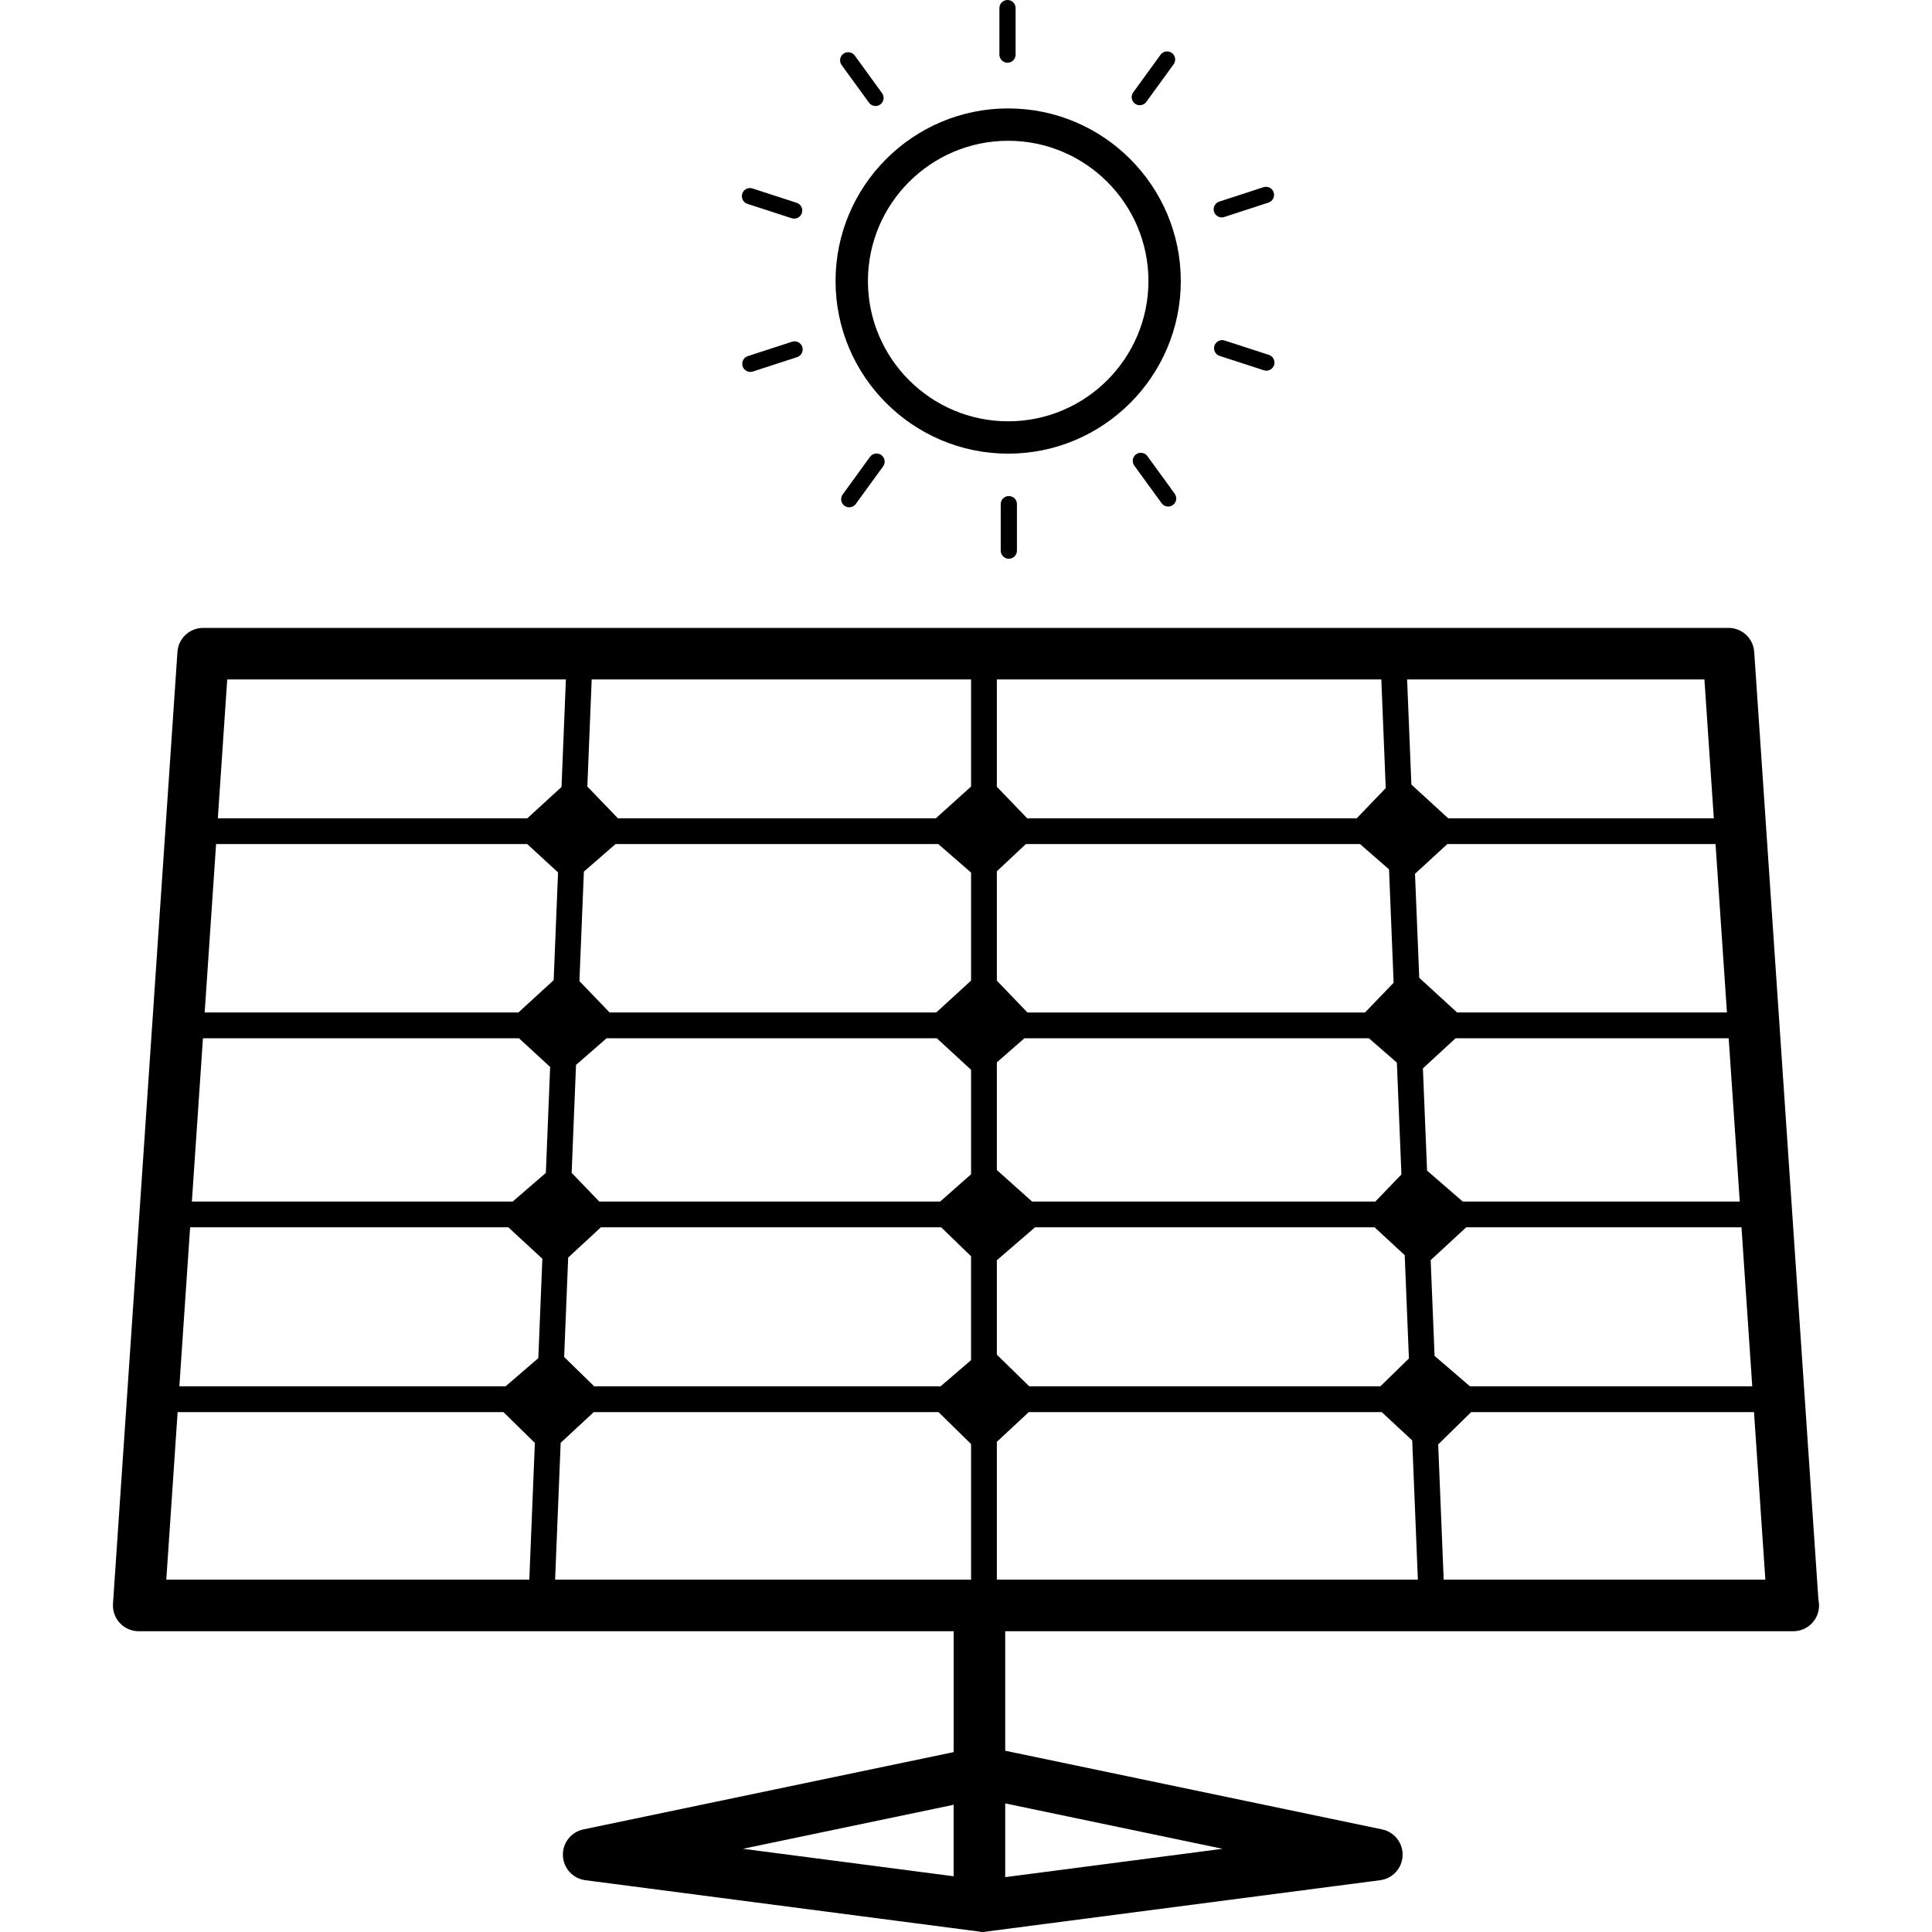
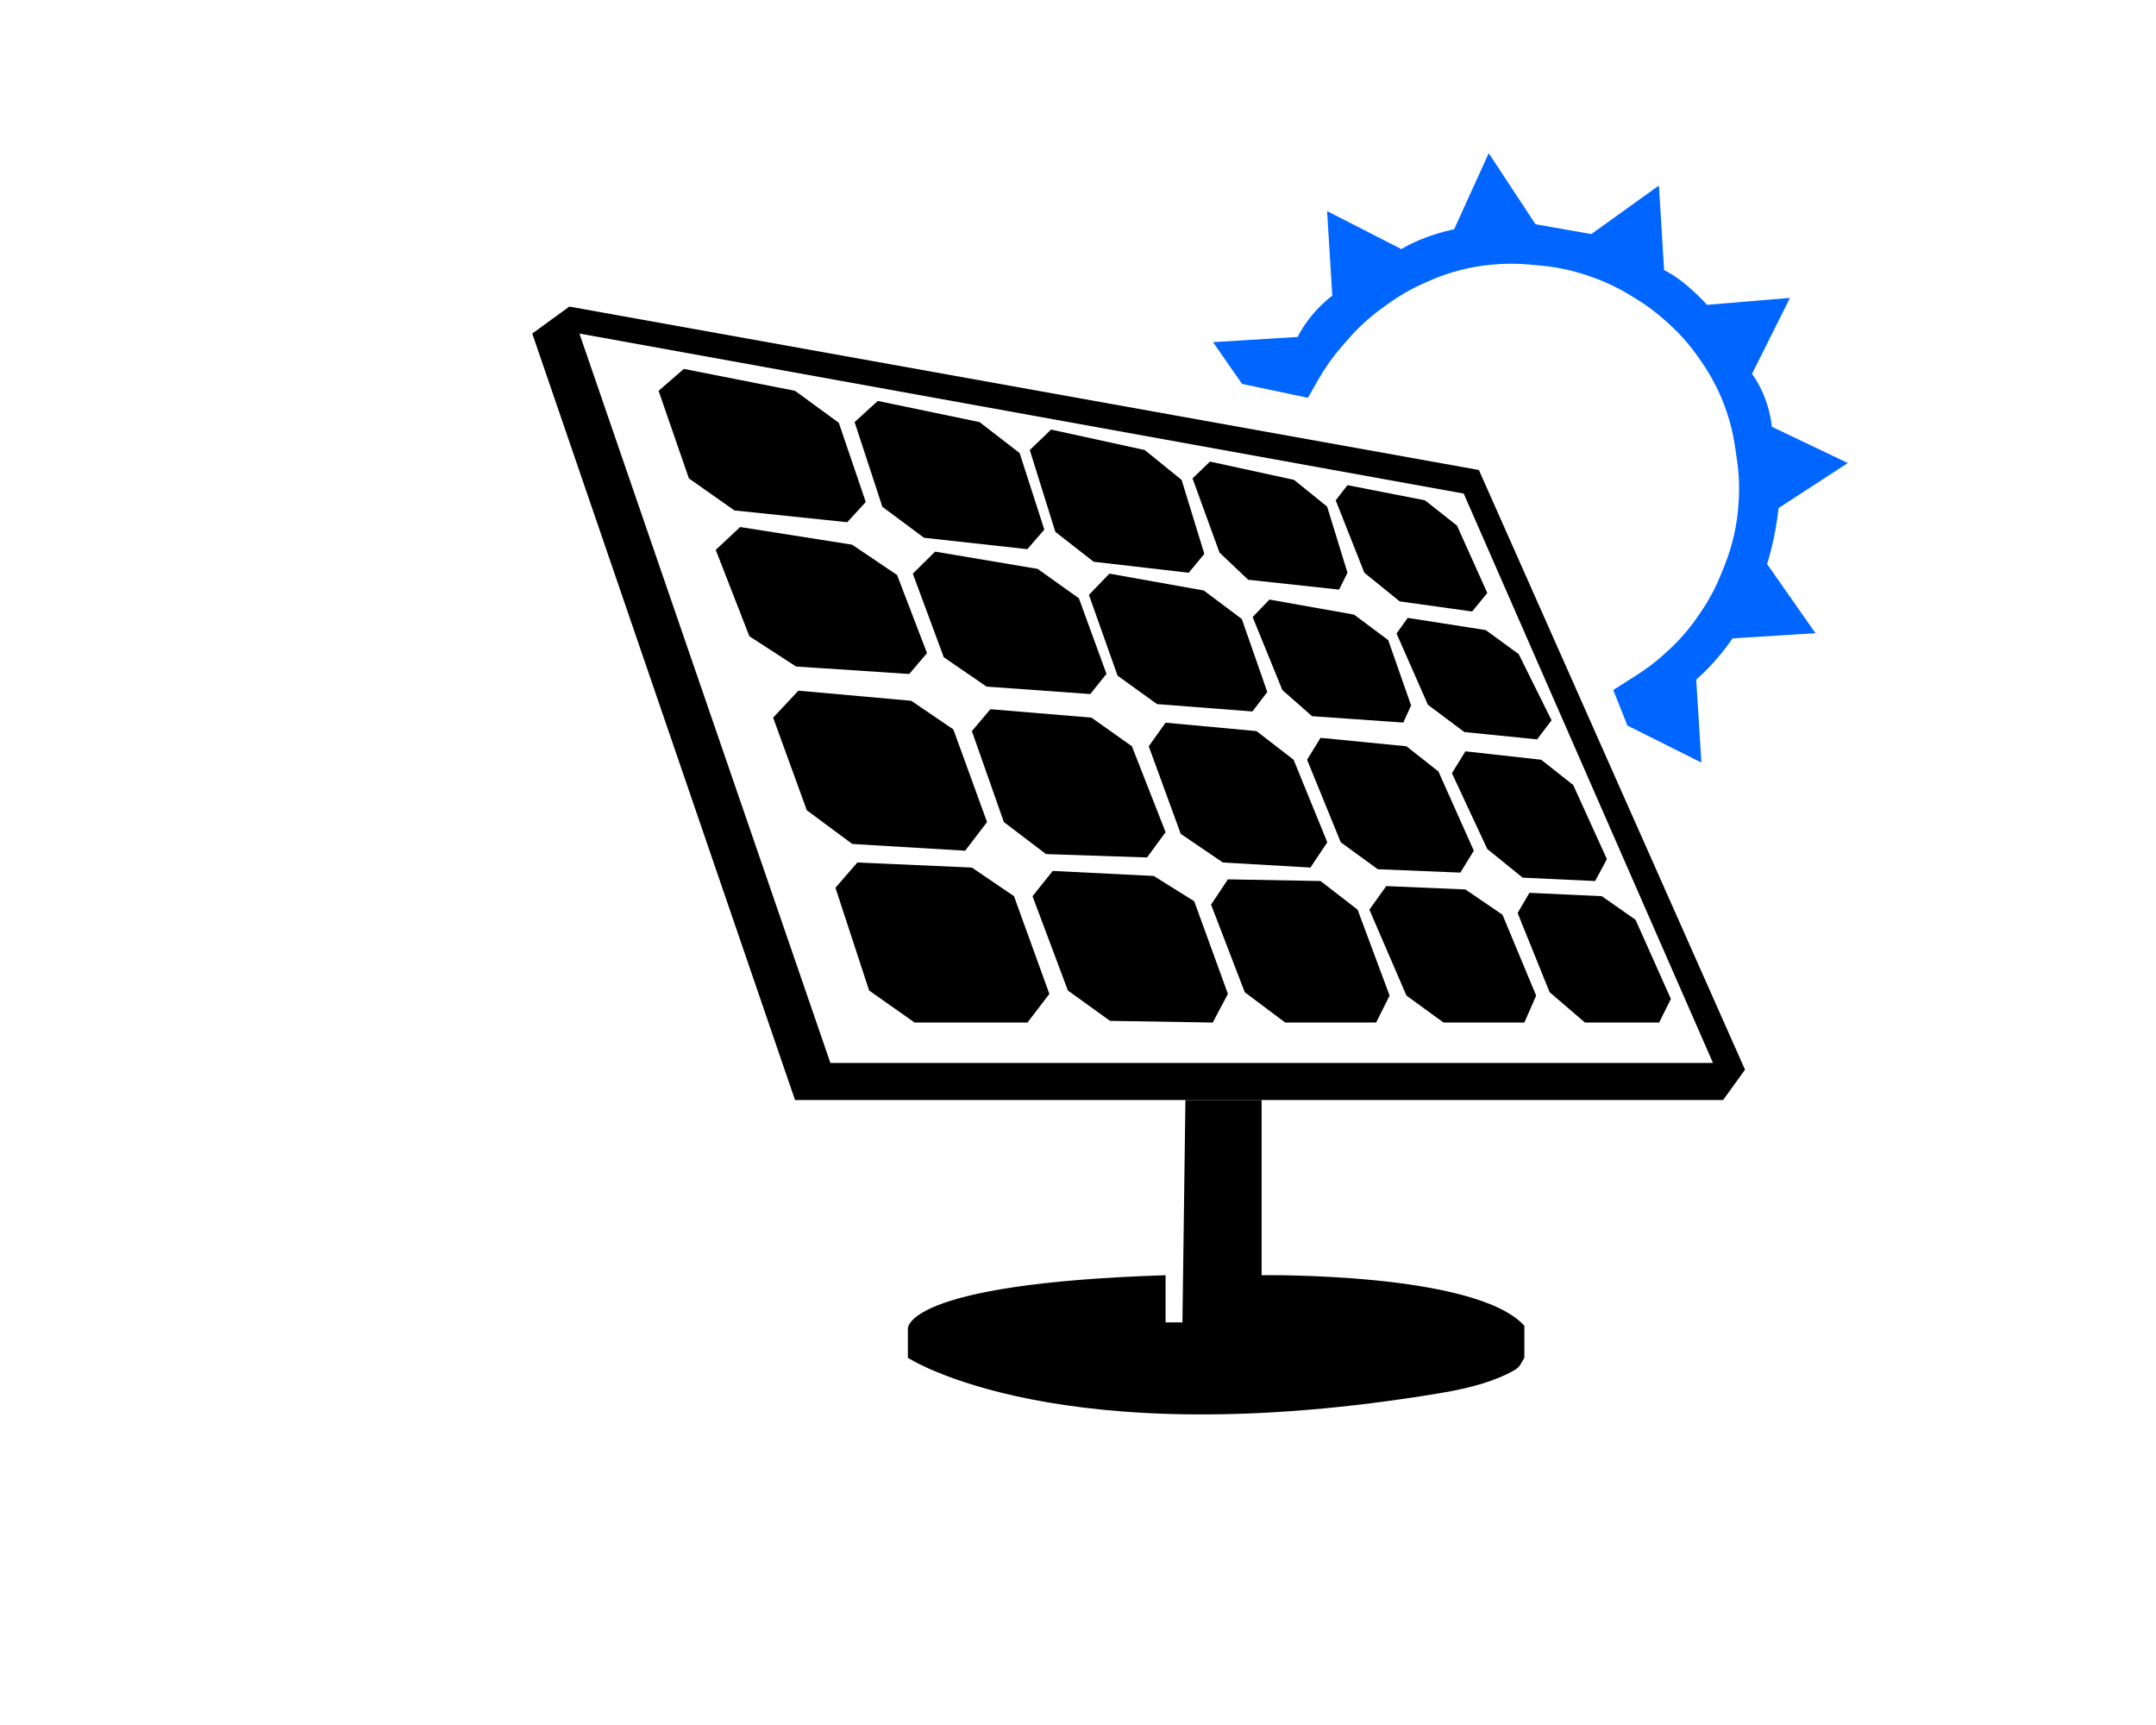
- <svg xmlns="http://www.w3.org/2000/svg" version="1.1" id="Capa_1" x="0px" y="0px" width="537.218px" height="537.218px" viewBox="0 0 537.218 537.218" style="enable-background:new 0 0 537.218 537.218;" xml:space="preserve">
+ <svg xmlns="http://www.w3.org/2000/svg" version="1.0" id="Слой_1" x="0px" y="0px" viewBox="0 0 1280 1024" style="enable-background:new 0 0 1280 1024;" xml:space="preserve">
+   <style type="text/css">
+ 	.st0{fill:#0066ff;stroke:#0066ff;stroke-width:2;stroke-miterlimit:10;}
+ 	.st1{fill:none;stroke:#FF0000;stroke-width:4;stroke-miterlimit:10;}
+ </style>
+   <path class="" d="M878,279l-540-97l-22,16l156,455h551l13-18L878,279z M493,631L344,198l525,95l148,338H493z" />
+   <polygon points="391,232 406,219 472,232 498,251 514,298 503,310 436,303 409,284 " />
  <g>
-     <path d="M505.629,444.763l-17.847-263.486c-0.252-3.762-3.379-6.681-7.146-6.681H56.49c-3.771,0-6.898,2.919-7.15,6.681   L31.419,445.93c-0.136,1.979,0.553,3.925,1.911,5.377c1.354,1.451,3.255,2.277,5.238,2.277h226.61v33.612l-102.956,21.496   c-3.423,0.71-5.831,3.79-5.698,7.286c0.135,3.495,2.768,6.389,6.237,6.837l109.632,14.3c0.187,0.019,0.345,0.103,0.53,0.103   c0.109,0,0.235-0.019,0.345-0.023c0.11,0.005,0.234,0.023,0.344,0.023c0.187,0,0.345-0.084,0.532-0.103l109.632-14.3   c3.472-0.448,6.1-3.337,6.235-6.837c0.13-3.496-2.278-6.576-5.694-7.286l-104.804-21.879v-33.229h219.04   c0.037,0.005,0.07,0,0.094,0c3.962,0,7.168-3.211,7.168-7.169C505.815,445.846,505.75,445.295,505.629,444.763z M408.735,385.481   l-9.833-8.466l-1.083-26.621l9.871-9.119h76.554l2.992,44.206H408.735z M49.875,385.481l2.992-44.206h88.485l9.458,8.732   l-1.123,27.634l-9.101,7.84H49.875z M146.604,234.703l8.569,7.885l-1.22,29.965l-9.811,8.984H56.915l3.169-46.834H146.604z    M477.029,234.703l3.169,46.834H405.17l-10.533-9.651l-1.177-28.913l8.989-8.27H477.029z M406.747,334.106l-9.932-8.597   l-1.157-28.437l9.087-8.368h75.943l3.075,45.401H406.747z M286.197,385.481l-9.008-8.792v-26.267l10.608-9.147h94.438l8.363,7.738   l1.167,28.73l-7.93,7.737H286.197z M165.224,385.481l-8.354-8.152l1.118-27.648l9.085-8.405h94.641l8.3,8.032v28.894l-8.464,7.28   H165.224z M53.354,334.106l3.078-45.401h87.879l8.665,7.981l-1.195,29.453l-9.215,7.967H53.354z M260.906,234.703l9.112,7.927   v30.039l-9.682,8.863h-90.826l-8.394-8.723l1.239-30.443l8.802-7.664H260.906z M378.166,234.703l8.069,7.033l1.284,31.531   l-7.962,8.271h-93.855l-8.513-8.849v-30.423l8.064-7.563H378.166z M286.981,334.106l-9.792-8.765v-29.953l7.668-6.684h95.787   l7.775,6.772l1.265,31.092l-7.253,7.537H286.981z M166.633,334.106l-7.68-7.985l1.218-30.009l8.496-7.407H260.5l9.519,8.765v29.049   l-8.587,7.588H166.633z M385.321,219.145l-8.069,8.389h-91.629l-8.434-8.76v-29.841h106.904L385.321,219.145z M270.019,218.702   l-9.796,8.837h-88.404l-8.501-8.837l1.209-29.769h105.492V218.702z M155.899,401.2l9.21-8.55h95.848l9.062,8.887v37.71H154.356   L155.899,401.2z M277.189,439.247v-38.336l8.886-8.261h98.126l8.484,7.878l1.573,38.719H277.189z M476.548,227.534h-73.86   l-10.235-9.374l-1.186-29.228h82.668L476.548,227.534z M157.353,188.933l-1.215,29.893l-9.509,8.709H60.571l2.614-38.602H157.353z    M49.392,392.65h90.597l8.737,8.573l-1.545,38.023H46.239L49.392,392.65z M265.174,501.842v19.877l-58.593-7.64L265.174,501.842z    M279.514,521.966v-20.507l60.434,12.624L279.514,521.966z M401.437,439.247l-1.531-37.607l9.166-8.989h78.654l3.155,46.597   H401.437z M280.34,30.147c-26.47,0-48.003,21.534-48.003,48.001c0,26.467,21.534,47.996,48.003,47.996   c26.462,0,47.996-21.534,47.996-48.001C328.336,51.676,306.802,30.147,280.34,30.147z M280.34,117.15   c-21.513,0-39-17.497-39-39.002s17.487-39.003,39-39.003c21.496,0,38.998,17.497,38.998,39.003S301.836,117.15,280.34,117.15z    M206.294,54.735c-0.028-0.296,0.01-0.593,0.101-0.889c0.378-1.181,1.659-1.83,2.835-1.449l12.3,3.995   c1.181,0.388,1.832,1.659,1.444,2.84c-0.306,0.952-1.185,1.554-2.133,1.554c0,0,0,0-0.009,0l0,0c-0.229,0-0.469-0.035-0.698-0.105   l-12.295-3.995C206.955,56.399,206.376,55.61,206.294,54.735z M234.028,18.085c-0.733-1.003-0.511-2.413,0.497-3.141l0,0l0,0   c1.003-0.73,2.417-0.511,3.143,0.497l7.605,10.461c0.73,1.008,0.506,2.413-0.497,3.146c-0.396,0.292-0.866,0.429-1.321,0.429   c-0.693,0-1.375-0.32-1.815-0.926l0,0l-0.009-0.005L234.028,18.085z M315.604,28.833c-1.004-0.732-1.223-2.137-0.5-3.146   l7.594-10.461c0.732-1.013,2.146-1.227,3.15-0.497c0.998,0.726,1.218,2.133,0.494,3.141l-7.593,10.461   c-0.443,0.606-1.125,0.926-1.825,0.926C316.463,29.263,316.006,29.125,315.604,28.833z M337.586,58.894   c-0.388-1.181,0.262-2.452,1.442-2.835l12.293-4.004c1.19-0.387,2.455,0.269,2.842,1.449c0.379,1.178-0.266,2.45-1.451,2.833   l-12.298,4.004c-0.229,0.077-0.467,0.11-0.695,0.11C338.771,60.45,337.894,59.844,337.586,58.894z M354.275,101.514   c-0.308,0.95-1.194,1.556-2.142,1.556c-0.229,0-0.467-0.037-0.695-0.109l-12.298-3.995c-1.186-0.383-1.83-1.652-1.452-2.833   c0.388-1.181,1.671-1.836,2.843-1.449l12.293,3.995C354.015,99.061,354.653,100.333,354.275,101.514z M326.642,137.284   c0.729,0.999,0.509,2.413-0.494,3.139c-0.397,0.294-0.868,0.432-1.321,0.432c-0.695,0-1.377-0.319-1.82-0.926l-7.603-10.459   c-0.728-1.003-0.509-2.413,0.495-3.139c0.998-0.721,2.417-0.511,3.146,0.497L326.642,137.284z M278.263,153.113v-12.928   c0-1.246,1.004-2.25,2.254-2.25c0.304,0,0.607,0.061,0.883,0.175c0.807,0.341,1.372,1.139,1.372,2.075v12.928   c0,1.246-1.004,2.252-2.255,2.252C279.271,155.365,278.263,154.359,278.263,153.113z M233.918,139.167   c-0.044-0.287-0.04-0.579,0.038-0.866c0.063-0.287,0.182-0.562,0.369-0.812l7.593-10.461c0.735-1.013,2.14-1.228,3.146-0.497   c0.497,0.364,0.808,0.898,0.898,1.478c0.089,0.564-0.035,1.171-0.401,1.673l-7.601,10.461c-0.438,0.606-1.122,0.921-1.82,0.921   c-0.464,0-0.917-0.133-1.323-0.424C234.315,140.271,234.01,139.737,233.918,139.167z M223.093,96.466   c0.378,1.185-0.268,2.457-1.454,2.84l0,0v0.004l-12.295,3.995c-0.231,0.075-0.469,0.105-0.693,0.105   c-0.952,0-1.841-0.602-2.147-1.549c-0.1-0.301-0.119-0.598-0.1-0.894c0.072-0.873,0.661-1.661,1.549-1.948l12.295-3.998   C221.439,94.641,222.71,95.29,223.093,96.466z M277.898,15.184V2.252c0-1.244,1.004-2.252,2.255-2.252l0,0l0,0   c1.25,0,2.249,1.008,2.249,2.252v12.941c0,1.242-0.999,2.25-2.249,2.25c-1.237,0-2.255-1.008-2.255-2.25V15.184z" />
+     <polygon points="507.379,250.571 521.113,238 581.544,250.571 605.35,268.945 620,314.396 609.928,326    548.582,319.231 523.86,300.857  " />
  </g>
  <g>
- </g>
+     <polygon points="611.379,267.143 624.016,255 679.617,267.143 701.521,284.89 715,328.791 705.733,340    649.289,333.462 626.543,315.714  " />
+   </g>
  <g>
- </g>
+     <polygon points="708,284 718.341,274 768.244,284.857 787.902,300.725 800,340 795,350 741.024,344.154 724,328  " />
+   </g>
+   <polygon points="793,297 810,340 831,357 874,363 883,352 865,312 846,297 800,288 " />
  <g>
- </g>
-   <g>
- </g>
-   <g>
- </g>
-   <g>
- </g>
-   <g>
- </g>
-   <g>
- </g>
-   <g>
- </g>
-   <g>
- </g>
-   <g>
- </g>
-   <g>
- </g>
-   <g>
- </g>
-   <g>
- </g>
-   <g>
- </g>
+     <polygon points="424.93,326.419 439.424,312.857 505.871,323.332 532.576,341.327 550.356,387.683    539.822,400.094 472.603,395.652 444.899,377.695  " />
+     <g>
+       <polygon points="541.932,340.541 555.177,327.456 616.043,337.715 640.532,355.167 656.904,400.027     647.282,412.006 585.722,407.58 560.318,390.162   " />
+     </g>
+     <g>
+       <polygon points="646.488,353.137 658.653,340.521 714.677,350.536 737.241,367.435 752.384,410.791     743.551,422.345 686.899,417.962 663.493,401.095   " />
+     </g>
+     <polygon points="743.682,366.299 753.634,355.912 803.914,364.859 824.163,379.967 837.749,418.752    833.134,428.935 778.975,425.15 761.347,409.657  " />
+     <polygon points="829.115,376.05 847.742,418.37 869.375,434.558 912.572,438.914 921.146,427.579    901.635,388.294 882.077,374.03 835.767,366.789  " />
+   </g>
+   <polygon points="459,426 479,481 506,501 573,505 586,488 566,433 541,416 474,410 " />
+   <polygon points="577,434 596,488 621,507 681,509 692,494 672,443 648,426 588,421 " />
+   <polygon points="682,443 701,495 726,512 778,515 788,500 768,451 746,434 692,429 " />
+   <polygon points="776,451 796,500 818,516 867,518 875,505 854,458 835,443 784,438 " />
+   <polygon points="862,459 883,504 904,521 947,523 954,510 934,466 915,451 870,446 " />
+   <polygon points="496,527 516,588 543,607 610,607 623,590 602,532 577,515 509,512 " />
+   <polygon points="613,532 634,588 659,606 720,607 729,590 709,535 685,520 625,517 " />
+   <polygon points="719,537 739,589 763,607 817,607 825,591 806,540 784,523 729,522 " />
+   <polygon points="813,540 835,591 857,607 905,607 912,591 892,543 870,528 823,526 " />
+   <polygon points="901,542 920,589 941,607 985,607 992,593 971,546 951,532 908,530 " />
+   <path d="M749,653v104c0,0,127-2,156,30v19c-3,5-2.736,5.682-7,8c-10.173,5.53-23.715,9.79-43,13  c-226.553,37.705-316-21-316-21v-17c0,0-4-27,153-32v28h10l1.777-132" />
+   <path class="st1" d="M911,134" />
+   <path class="st1" d="M907,107" />
+   <path class="st0" d="M911,134l-27-41l-20,44c0,0-17,3-32,12l-43-22l3,49c0,0-13,9-21,25l-49,3l16,23l38,8l6.093-10.663  c3.928-6.874,8.534-13.339,13.747-19.298l4.201-4.801c5.953-6.804,12.663-12.906,20-18.188  l3.716-2.675c6.81-4.903,14.12-9.071,21.808-12.435l3.091-1.352  c11.491-5.027,23.706-8.204,36.19-9.412l0.886-0.086c7.496-0.725,15.044-0.737,22.542-0.034  l7.162,0.671c9.014,0.845,17.902,2.717,26.491,5.58l1.697,0.566  c8.227,2.742,16.129,6.377,23.565,10.838l3.843,2.306c6.63,3.978,12.857,8.594,18.591,13.782  l1.833,1.659c7.005,6.338,13.23,13.489,18.543,21.301l1.734,2.551  c4.832,7.105,8.878,14.713,12.069,22.691v0c3.454,8.636,5.883,17.647,7.236,26.848l1.171,7.963  c1.192,8.103,1.542,16.307,1.047,24.482l-0.095,1.561c-0.769,12.68-3.565,25.156-8.283,36.951  l-2.076,5.191c-3.191,7.978-7.238,15.586-12.069,22.691l-1.646,2.42  c-5.371,7.898-11.675,15.121-18.774,21.51l-1.959,1.763c-4.894,4.404-10.145,8.394-15.699,11.929L959,410  l8,20l42,21l-3-48c0,0,12-10,22-25l48-3l-28-40c0,0,5-15,7-34l40-26l-44-21c0,0-1-17-12-32l22-44l-48,4c0,0-13-15-26-21l-3-49  l-39,28C945,140,911.217,134.011,911,134" />
</svg>
